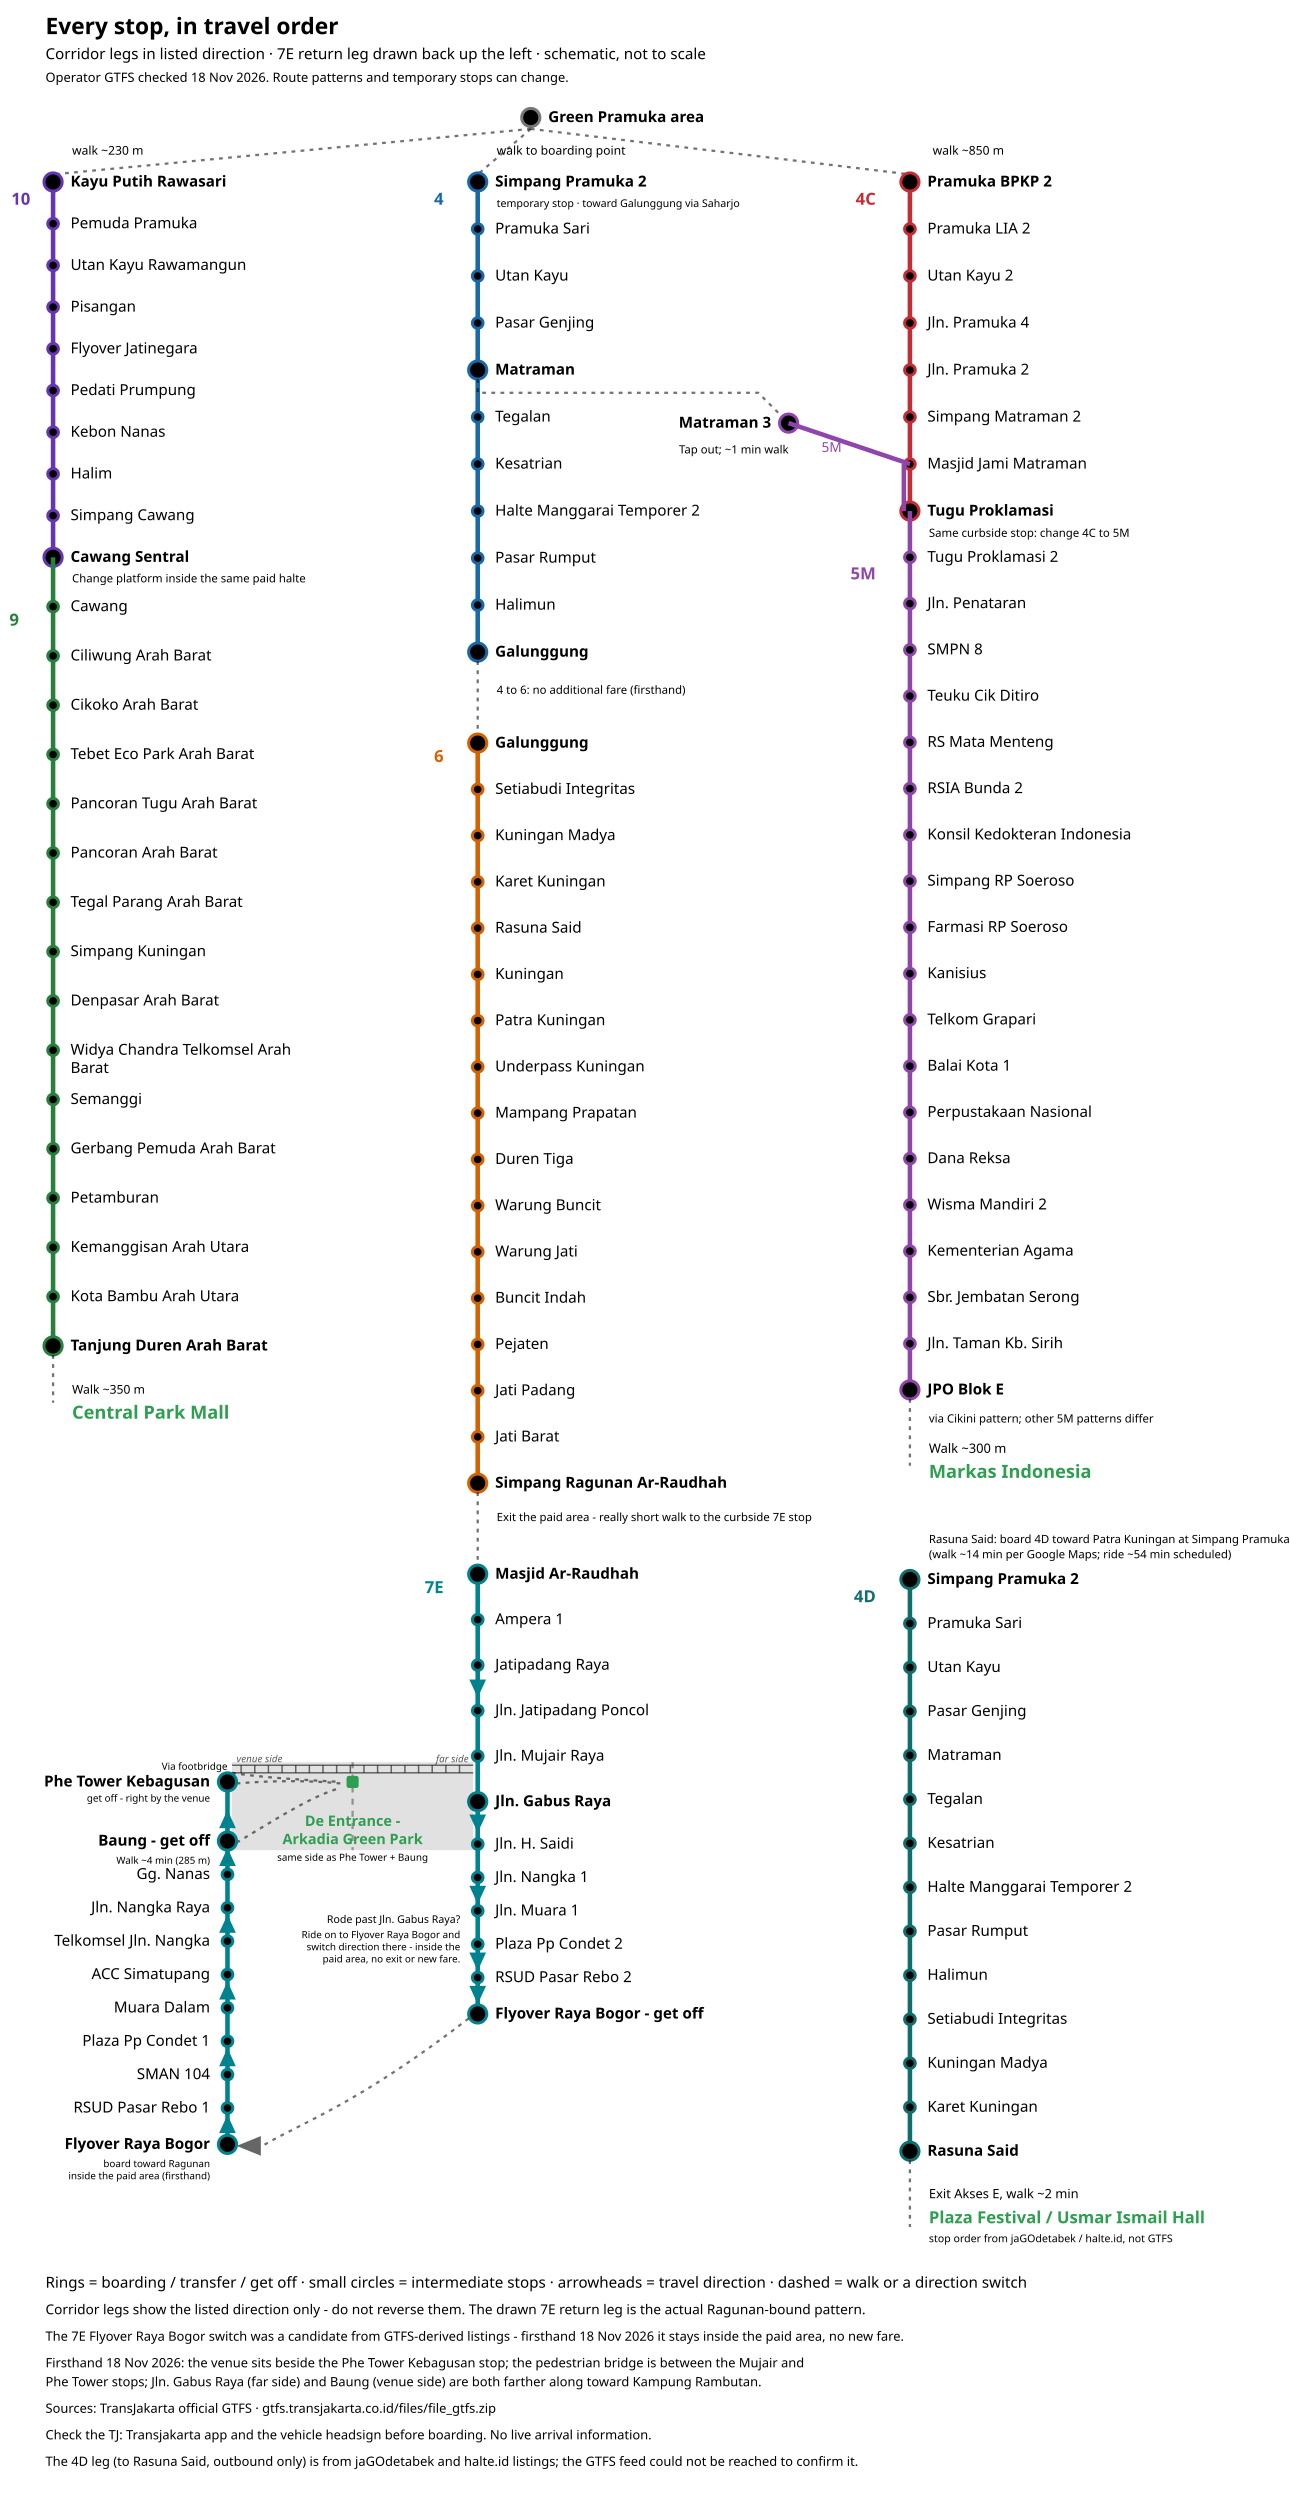
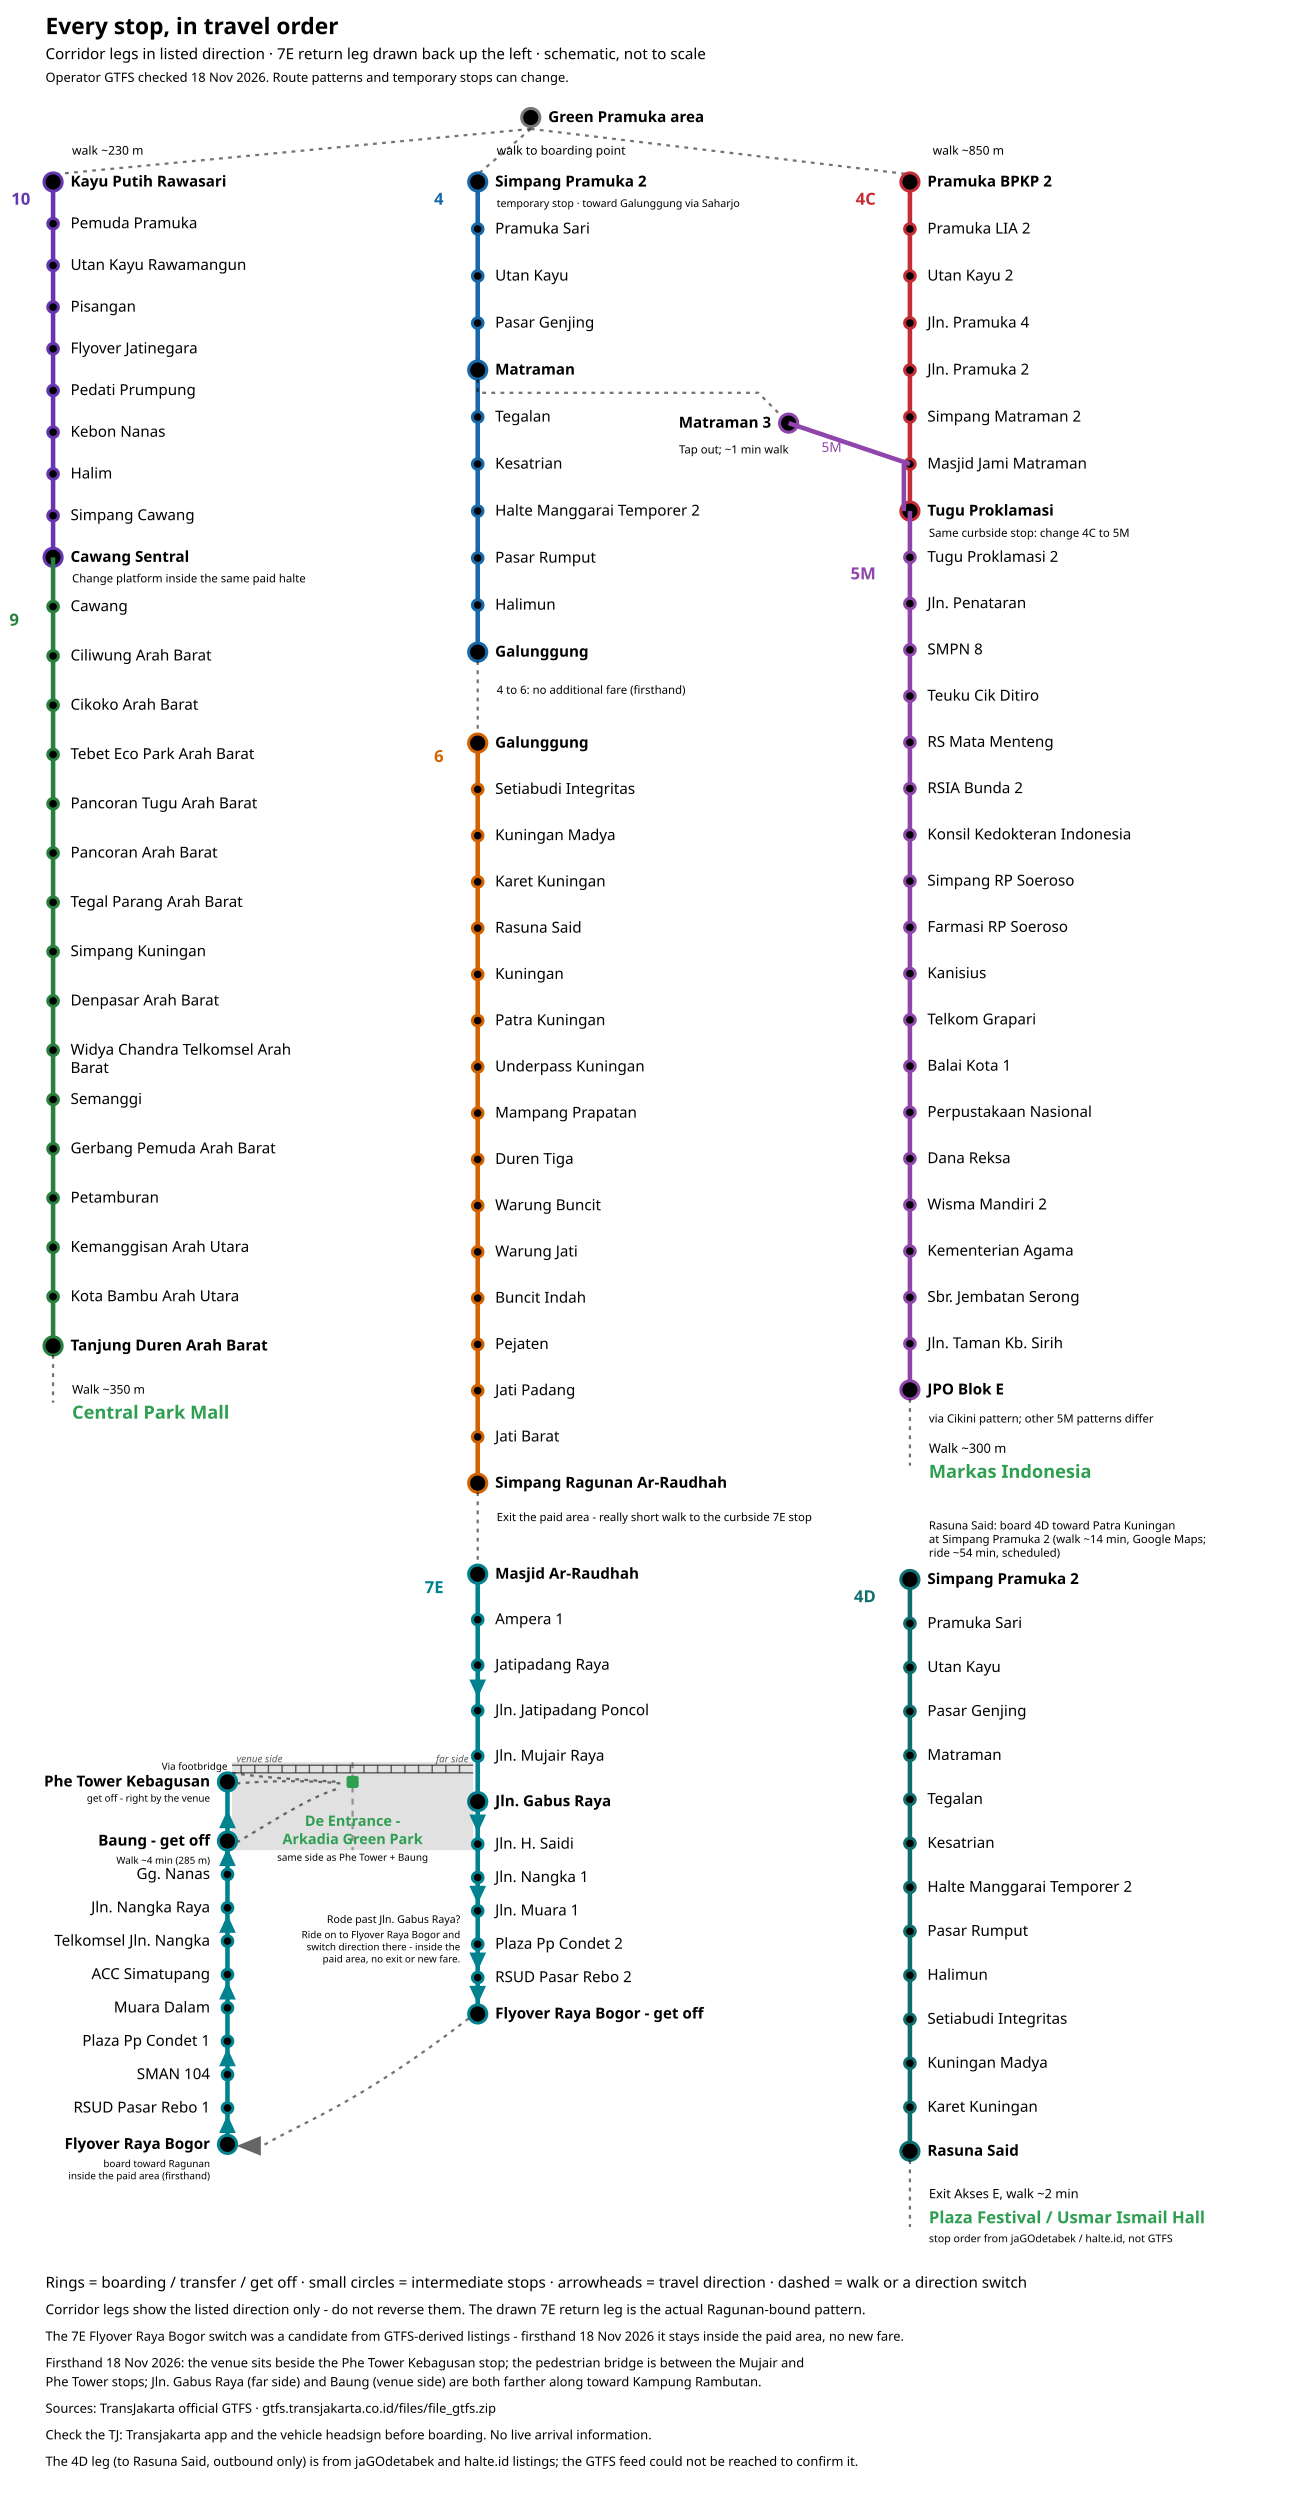
<svg xmlns="http://www.w3.org/2000/svg" viewBox="0 0 1700 3297" role="img" aria-labelledby="all-stops-title all-stops-desc" font-family="system-ui, sans-serif">
  <text x="60" y="45" font-size="30" fill="currentColor" text-anchor="start" font-weight="600">Every stop, in travel order</text>
  <text x="60" y="78" font-size="20" fill="currentColor" text-anchor="start" font-weight="normal">Corridor legs in listed direction · 7E return leg drawn back up the left · schematic, not to scale</text>
  <text x="60" y="108" font-size="17" fill="currentColor" text-anchor="start" font-weight="normal">Operator GTFS checked 18 Nov 2026. Route patterns and temporary stops can change.</text>
  <circle cx="700" cy="155" r="12" fill="Canvas" stroke="#777" stroke-width="4" />
  <text x="723" y="161" font-size="20" fill="currentColor" text-anchor="start" font-weight="600">Green Pramuka area</text>
  <path d="M 700 170 L 70 230" fill="none" stroke="currentColor" opacity=".55" stroke-width="3" stroke-dasharray="5 7" />
  <path d="M 700 170 L 630 230" fill="none" stroke="currentColor" opacity=".55" stroke-width="3" stroke-dasharray="5 7" />
  <path d="M 700 170 L 1200 230" fill="none" stroke="currentColor" opacity=".55" stroke-width="3" stroke-dasharray="5 7" />
  <text x="95" y="204" font-size="16" fill="currentColor" text-anchor="start" font-weight="normal">walk ~230 m</text>
  <text x="655" y="204" font-size="16" fill="currentColor" text-anchor="start" font-weight="normal">walk to boarding point</text>
  <text x="1230" y="204" font-size="16" fill="currentColor" text-anchor="start" font-weight="normal">walk ~850 m</text>
  <text x="40" y="270" font-size="22" fill="#6536b0" text-anchor="end" font-weight="600">10</text>
  <path d="M 70 240 L 70 735" fill="none" stroke="#6536b0" stroke-width="6" />
  <circle cx="70" cy="240" r="12" fill="Canvas" stroke="#6536b0" stroke-width="4" />
  <text x="93" y="246" font-size="20" fill="currentColor" text-anchor="start" font-weight="600">Kayu Putih Rawasari</text>
  <circle cx="70" cy="295" r="7" fill="Canvas" stroke="#6536b0" stroke-width="4" />
  <text x="93" y="301" font-size="20" fill="currentColor" text-anchor="start" font-weight="normal">Pemuda Pramuka</text>
  <circle cx="70" cy="350" r="7" fill="Canvas" stroke="#6536b0" stroke-width="4" />
  <text x="93" y="356" font-size="20" fill="currentColor" text-anchor="start" font-weight="normal">Utan Kayu Rawamangun</text>
  <circle cx="70" cy="405" r="7" fill="Canvas" stroke="#6536b0" stroke-width="4" />
  <text x="93" y="411" font-size="20" fill="currentColor" text-anchor="start" font-weight="normal">Pisangan</text>
  <circle cx="70" cy="460" r="7" fill="Canvas" stroke="#6536b0" stroke-width="4" />
  <text x="93" y="466" font-size="20" fill="currentColor" text-anchor="start" font-weight="normal">Flyover Jatinegara</text>
  <circle cx="70" cy="515" r="7" fill="Canvas" stroke="#6536b0" stroke-width="4" />
  <text x="93" y="521" font-size="20" fill="currentColor" text-anchor="start" font-weight="normal">Pedati Prumpung</text>
  <circle cx="70" cy="570" r="7" fill="Canvas" stroke="#6536b0" stroke-width="4" />
  <text x="93" y="576" font-size="20" fill="currentColor" text-anchor="start" font-weight="normal">Kebon Nanas</text>
  <circle cx="70" cy="625" r="7" fill="Canvas" stroke="#6536b0" stroke-width="4" />
  <text x="93" y="631" font-size="20" fill="currentColor" text-anchor="start" font-weight="normal">Halim</text>
  <circle cx="70" cy="680" r="7" fill="Canvas" stroke="#6536b0" stroke-width="4" />
  <text x="93" y="686" font-size="20" fill="currentColor" text-anchor="start" font-weight="normal">Simpang Cawang</text>
  <circle cx="70" cy="735" r="12" fill="Canvas" stroke="#6536b0" stroke-width="4" />
  <text x="93" y="741" font-size="20" fill="currentColor" text-anchor="start" font-weight="600">Cawang Sentral</text>
  <text x="95" y="768" font-size="15" fill="currentColor" text-anchor="start" font-weight="normal">Change platform inside the same paid halte</text>
  <text x="25" y="825" font-size="22" fill="#27803c" text-anchor="end" font-weight="600">9</text>
  <path d="M 70 735 L 70 1775" fill="none" stroke="#27803c" stroke-width="6" />
  <circle cx="70" cy="800" r="7" fill="Canvas" stroke="#27803c" stroke-width="4" />
  <text x="93" y="806" font-size="20" fill="currentColor" text-anchor="start" font-weight="normal">Cawang</text>
  <circle cx="70" cy="865" r="7" fill="Canvas" stroke="#27803c" stroke-width="4" />
  <text x="93" y="871" font-size="20" fill="currentColor" text-anchor="start" font-weight="normal">Ciliwung Arah Barat</text>
  <circle cx="70" cy="930" r="7" fill="Canvas" stroke="#27803c" stroke-width="4" />
  <text x="93" y="936" font-size="20" fill="currentColor" text-anchor="start" font-weight="normal">Cikoko Arah Barat</text>
  <circle cx="70" cy="995" r="7" fill="Canvas" stroke="#27803c" stroke-width="4" />
  <text x="93" y="1001" font-size="20" fill="currentColor" text-anchor="start" font-weight="normal">Tebet Eco Park Arah Barat</text>
  <circle cx="70" cy="1060" r="7" fill="Canvas" stroke="#27803c" stroke-width="4" />
  <text x="93" y="1066" font-size="20" fill="currentColor" text-anchor="start" font-weight="normal">Pancoran Tugu Arah Barat</text>
  <circle cx="70" cy="1125" r="7" fill="Canvas" stroke="#27803c" stroke-width="4" />
  <text x="93" y="1131" font-size="20" fill="currentColor" text-anchor="start" font-weight="normal">Pancoran Arah Barat</text>
  <circle cx="70" cy="1190" r="7" fill="Canvas" stroke="#27803c" stroke-width="4" />
  <text x="93" y="1196" font-size="20" fill="currentColor" text-anchor="start" font-weight="normal">Tegal Parang Arah Barat</text>
  <circle cx="70" cy="1255" r="7" fill="Canvas" stroke="#27803c" stroke-width="4" />
  <text x="93" y="1261" font-size="20" fill="currentColor" text-anchor="start" font-weight="normal">Simpang Kuningan</text>
  <circle cx="70" cy="1320" r="7" fill="Canvas" stroke="#27803c" stroke-width="4" />
  <text x="93" y="1326" font-size="20" fill="currentColor" text-anchor="start" font-weight="normal">Denpasar Arah Barat</text>
  <circle cx="70" cy="1385" r="7" fill="Canvas" stroke="#27803c" stroke-width="4" />
  <text x="93" y="1391" font-size="20" fill="currentColor" text-anchor="start" font-weight="normal">Widya Chandra Telkomsel Arah</text>
  <text x="93" y="1415" font-size="20" fill="currentColor" text-anchor="start" font-weight="normal">Barat</text>
  <circle cx="70" cy="1450" r="7" fill="Canvas" stroke="#27803c" stroke-width="4" />
  <text x="93" y="1456" font-size="20" fill="currentColor" text-anchor="start" font-weight="normal">Semanggi</text>
  <circle cx="70" cy="1515" r="7" fill="Canvas" stroke="#27803c" stroke-width="4" />
  <text x="93" y="1521" font-size="20" fill="currentColor" text-anchor="start" font-weight="normal">Gerbang Pemuda Arah Barat</text>
  <circle cx="70" cy="1580" r="7" fill="Canvas" stroke="#27803c" stroke-width="4" />
  <text x="93" y="1586" font-size="20" fill="currentColor" text-anchor="start" font-weight="normal">Petamburan</text>
  <circle cx="70" cy="1645" r="7" fill="Canvas" stroke="#27803c" stroke-width="4" />
  <text x="93" y="1651" font-size="20" fill="currentColor" text-anchor="start" font-weight="normal">Kemanggisan Arah Utara</text>
  <circle cx="70" cy="1710" r="7" fill="Canvas" stroke="#27803c" stroke-width="4" />
  <text x="93" y="1716" font-size="20" fill="currentColor" text-anchor="start" font-weight="normal">Kota Bambu Arah Utara</text>
  <circle cx="70" cy="1775" r="12" fill="Canvas" stroke="#27803c" stroke-width="4" />
  <text x="93" y="1781" font-size="20" fill="currentColor" text-anchor="start" font-weight="600">Tanjung Duren Arah Barat</text>
  <path d="M 70 1787 L 70 1850" fill="none" stroke="currentColor" opacity=".55" stroke-width="3" stroke-dasharray="5 7" />
  <text x="95" y="1838" font-size="16" fill="currentColor" text-anchor="start" font-weight="normal">Walk ~350 m</text>
  <text x="95" y="1871" font-size="24" fill="#2e9e50" text-anchor="start" font-weight="600">Central Park Mall</text>
  <text x="585" y="270" font-size="22" fill="#1769aa" text-anchor="end" font-weight="600">4</text>
  <path d="M 630 240 L 630 860" fill="none" stroke="#1769aa" stroke-width="6" />
  <circle cx="630" cy="240" r="12" fill="Canvas" stroke="#1769aa" stroke-width="4" />
  <text x="653" y="246" font-size="20" fill="currentColor" text-anchor="start" font-weight="600">Simpang Pramuka 2</text>
  <circle cx="630" cy="302" r="7" fill="Canvas" stroke="#1769aa" stroke-width="4" />
  <text x="653" y="308" font-size="20" fill="currentColor" text-anchor="start" font-weight="normal">Pramuka Sari</text>
  <circle cx="630" cy="364" r="7" fill="Canvas" stroke="#1769aa" stroke-width="4" />
  <text x="653" y="370" font-size="20" fill="currentColor" text-anchor="start" font-weight="normal">Utan Kayu</text>
  <circle cx="630" cy="426" r="7" fill="Canvas" stroke="#1769aa" stroke-width="4" />
  <text x="653" y="432" font-size="20" fill="currentColor" text-anchor="start" font-weight="normal">Pasar Genjing</text>
  <circle cx="630" cy="488" r="12" fill="Canvas" stroke="#1769aa" stroke-width="4" />
  <text x="653" y="494" font-size="20" fill="currentColor" text-anchor="start" font-weight="600">Matraman</text>
  <circle cx="630" cy="550" r="7" fill="Canvas" stroke="#1769aa" stroke-width="4" />
  <text x="653" y="556" font-size="20" fill="currentColor" text-anchor="start" font-weight="normal">Tegalan</text>
  <circle cx="630" cy="612" r="7" fill="Canvas" stroke="#1769aa" stroke-width="4" />
  <text x="653" y="618" font-size="20" fill="currentColor" text-anchor="start" font-weight="normal">Kesatrian</text>
  <circle cx="630" cy="674" r="7" fill="Canvas" stroke="#1769aa" stroke-width="4" />
  <text x="653" y="680" font-size="20" fill="currentColor" text-anchor="start" font-weight="normal">Halte Manggarai Temporer 2</text>
  <circle cx="630" cy="736" r="7" fill="Canvas" stroke="#1769aa" stroke-width="4" />
  <text x="653" y="742" font-size="20" fill="currentColor" text-anchor="start" font-weight="normal">Pasar Rumput</text>
  <circle cx="630" cy="798" r="7" fill="Canvas" stroke="#1769aa" stroke-width="4" />
  <text x="653" y="804" font-size="20" fill="currentColor" text-anchor="start" font-weight="normal">Halimun</text>
  <circle cx="630" cy="860" r="12" fill="Canvas" stroke="#1769aa" stroke-width="4" />
  <text x="653" y="866" font-size="20" fill="currentColor" text-anchor="start" font-weight="600">Galunggung</text>
  <text x="655" y="273" font-size="14" fill="currentColor" text-anchor="start" font-weight="normal">temporary stop · toward Galunggung via Saharjo</text>
  <path d="M 630 500 L 630 518 L 1000 518 L 1040 558" fill="none" stroke="currentColor" opacity=".55" stroke-width="3" stroke-dasharray="5 7" />
  <circle cx="1040" cy="558" r="12" fill="Canvas" stroke="#9045ac" stroke-width="4" />
  <text x="1017" y="564" font-size="20" fill="currentColor" text-anchor="end" font-weight="600">Matraman 3</text>
  <text x="1040" y="598" font-size="15" fill="currentColor" text-anchor="end" font-weight="normal">Tap out; ~1 min walk</text>
  <path d="M 630 872 L 630 970" fill="none" stroke="currentColor" opacity=".55" stroke-width="3" stroke-dasharray="5 7" />
  <text x="655" y="915" font-size="15" fill="currentColor" text-anchor="start" font-weight="normal">4 to 6: no additional fare (firsthand)</text>
  <text x="585" y="1005" font-size="22" fill="#d36300" text-anchor="end" font-weight="600">6</text>
  <path d="M 630 980 L 630 1956" fill="none" stroke="#d36300" stroke-width="6" />
  <circle cx="630" cy="980" r="12" fill="Canvas" stroke="#d36300" stroke-width="4" />
  <text x="653" y="986" font-size="20" fill="currentColor" text-anchor="start" font-weight="600">Galunggung</text>
  <circle cx="630" cy="1041" r="7" fill="Canvas" stroke="#d36300" stroke-width="4" />
  <text x="653" y="1047" font-size="20" fill="currentColor" text-anchor="start" font-weight="normal">Setiabudi Integritas</text>
  <circle cx="630" cy="1102" r="7" fill="Canvas" stroke="#d36300" stroke-width="4" />
  <text x="653" y="1108" font-size="20" fill="currentColor" text-anchor="start" font-weight="normal">Kuningan Madya</text>
  <circle cx="630" cy="1163" r="7" fill="Canvas" stroke="#d36300" stroke-width="4" />
  <text x="653" y="1169" font-size="20" fill="currentColor" text-anchor="start" font-weight="normal">Karet Kuningan</text>
  <circle cx="630" cy="1224" r="7" fill="Canvas" stroke="#d36300" stroke-width="4" />
  <text x="653" y="1230" font-size="20" fill="currentColor" text-anchor="start" font-weight="normal">Rasuna Said</text>
  <circle cx="630" cy="1285" r="7" fill="Canvas" stroke="#d36300" stroke-width="4" />
  <text x="653" y="1291" font-size="20" fill="currentColor" text-anchor="start" font-weight="normal">Kuningan</text>
  <circle cx="630" cy="1346" r="7" fill="Canvas" stroke="#d36300" stroke-width="4" />
  <text x="653" y="1352" font-size="20" fill="currentColor" text-anchor="start" font-weight="normal">Patra Kuningan</text>
  <circle cx="630" cy="1407" r="7" fill="Canvas" stroke="#d36300" stroke-width="4" />
  <text x="653" y="1413" font-size="20" fill="currentColor" text-anchor="start" font-weight="normal">Underpass Kuningan</text>
  <circle cx="630" cy="1468" r="7" fill="Canvas" stroke="#d36300" stroke-width="4" />
  <text x="653" y="1474" font-size="20" fill="currentColor" text-anchor="start" font-weight="normal">Mampang Prapatan</text>
  <circle cx="630" cy="1529" r="7" fill="Canvas" stroke="#d36300" stroke-width="4" />
  <text x="653" y="1535" font-size="20" fill="currentColor" text-anchor="start" font-weight="normal">Duren Tiga</text>
  <circle cx="630" cy="1590" r="7" fill="Canvas" stroke="#d36300" stroke-width="4" />
  <text x="653" y="1596" font-size="20" fill="currentColor" text-anchor="start" font-weight="normal">Warung Buncit</text>
  <circle cx="630" cy="1651" r="7" fill="Canvas" stroke="#d36300" stroke-width="4" />
  <text x="653" y="1657" font-size="20" fill="currentColor" text-anchor="start" font-weight="normal">Warung Jati</text>
  <circle cx="630" cy="1712" r="7" fill="Canvas" stroke="#d36300" stroke-width="4" />
  <text x="653" y="1718" font-size="20" fill="currentColor" text-anchor="start" font-weight="normal">Buncit Indah</text>
  <circle cx="630" cy="1773" r="7" fill="Canvas" stroke="#d36300" stroke-width="4" />
  <text x="653" y="1779" font-size="20" fill="currentColor" text-anchor="start" font-weight="normal">Pejaten</text>
  <circle cx="630" cy="1834" r="7" fill="Canvas" stroke="#d36300" stroke-width="4" />
  <text x="653" y="1840" font-size="20" fill="currentColor" text-anchor="start" font-weight="normal">Jati Padang</text>
  <circle cx="630" cy="1895" r="7" fill="Canvas" stroke="#d36300" stroke-width="4" />
  <text x="653" y="1901" font-size="20" fill="currentColor" text-anchor="start" font-weight="normal">Jati Barat</text>
  <circle cx="630" cy="1956" r="12" fill="Canvas" stroke="#d36300" stroke-width="4" />
  <text x="653" y="1962" font-size="20" fill="currentColor" text-anchor="start" font-weight="600">Simpang Ragunan Ar-Raudhah</text>
  <path d="M 630 1968 L 630 2066" fill="none" stroke="currentColor" opacity=".55" stroke-width="3" stroke-dasharray="5 7" />
  <text x="655" y="2006" font-size="15" fill="currentColor" text-anchor="start" font-weight="normal">Exit the paid area - really short walk to the curbside 7E stop</text>
  <text x="585" y="2101" font-size="22" fill="#00838f" text-anchor="end" font-weight="600">7E</text>
  <path d="M 630 2076 L 630 2376" fill="none" stroke="#00838f" stroke-width="6" />
  <circle cx="630" cy="2076" r="12" fill="Canvas" stroke="#00838f" stroke-width="4" />
  <text x="653" y="2082" font-size="20" fill="currentColor" text-anchor="start" font-weight="600">Masjid Ar-Raudhah</text>
  <circle cx="630" cy="2136" r="7" fill="Canvas" stroke="#00838f" stroke-width="4" />
  <text x="653" y="2142" font-size="20" fill="currentColor" text-anchor="start" font-weight="normal">Ampera 1</text>
  <circle cx="630" cy="2196" r="7" fill="Canvas" stroke="#00838f" stroke-width="4" />
  <text x="653" y="2202" font-size="20" fill="currentColor" text-anchor="start" font-weight="normal">Jatipadang Raya</text>
  <circle cx="630" cy="2256" r="7" fill="Canvas" stroke="#00838f" stroke-width="4" />
  <text x="653" y="2262" font-size="20" fill="currentColor" text-anchor="start" font-weight="normal">Jln. Jatipadang Poncol</text>
  <circle cx="630" cy="2316" r="7" fill="Canvas" stroke="#00838f" stroke-width="4" />
  <text x="653" y="2322" font-size="20" fill="currentColor" text-anchor="start" font-weight="normal">Jln. Mujair Raya</text>
  <circle cx="630" cy="2376" r="12" fill="Canvas" stroke="#00838f" stroke-width="4" />
  <text x="653" y="2382" font-size="20" fill="currentColor" text-anchor="start" font-weight="600">Jln. Gabus Raya</text>
  <path d="M 630 2388 L 630 2644" fill="none" stroke="#00838f" stroke-width="6" />
  <rect x="306" y="2324" width="318" height="116" fill="currentColor" opacity="0.12" />
  <line x1="465" y1="2324" x2="465" y2="2440" stroke="currentColor" opacity="0.35" stroke-width="3" stroke-dasharray="8 8" />
  <text x="300" y="2334" font-size="13" fill="currentColor" text-anchor="end">Via footbridge</text>
  <text x="618" y="2324" font-size="13" font-style="italic" opacity=".65" fill="currentColor" text-anchor="end">far side</text>
  <text x="312" y="2324" font-size="13" font-style="italic" opacity=".65" fill="currentColor" text-anchor="start">venue side</text>
  <line x1="306" y1="2328" x2="624" y2="2328" stroke="currentColor" opacity=".55" stroke-width="2" />
  <line x1="306" y1="2338" x2="624" y2="2338" stroke="currentColor" opacity=".55" stroke-width="2" />
  <line x1="318" y1="2328" x2="318" y2="2338" stroke="currentColor" opacity=".55" stroke-width="2" />
  <line x1="336" y1="2328" x2="336" y2="2338" stroke="currentColor" opacity=".55" stroke-width="2" />
  <line x1="354" y1="2328" x2="354" y2="2338" stroke="currentColor" opacity=".55" stroke-width="2" />
  <line x1="372" y1="2328" x2="372" y2="2338" stroke="currentColor" opacity=".55" stroke-width="2" />
  <line x1="390" y1="2328" x2="390" y2="2338" stroke="currentColor" opacity=".55" stroke-width="2" />
  <line x1="408" y1="2328" x2="408" y2="2338" stroke="currentColor" opacity=".55" stroke-width="2" />
  <line x1="426" y1="2328" x2="426" y2="2338" stroke="currentColor" opacity=".55" stroke-width="2" />
  <line x1="444" y1="2328" x2="444" y2="2338" stroke="currentColor" opacity=".55" stroke-width="2" />
  <line x1="462" y1="2328" x2="462" y2="2338" stroke="currentColor" opacity=".55" stroke-width="2" />
  <line x1="480" y1="2328" x2="480" y2="2338" stroke="currentColor" opacity=".55" stroke-width="2" />
  <line x1="498" y1="2328" x2="498" y2="2338" stroke="currentColor" opacity=".55" stroke-width="2" />
  <line x1="516" y1="2328" x2="516" y2="2338" stroke="currentColor" opacity=".55" stroke-width="2" />
  <line x1="534" y1="2328" x2="534" y2="2338" stroke="currentColor" opacity=".55" stroke-width="2" />
  <line x1="552" y1="2328" x2="552" y2="2338" stroke="currentColor" opacity=".55" stroke-width="2" />
  <line x1="570" y1="2328" x2="570" y2="2338" stroke="currentColor" opacity=".55" stroke-width="2" />
  <line x1="588" y1="2328" x2="588" y2="2338" stroke="currentColor" opacity=".55" stroke-width="2" />
  <line x1="606" y1="2328" x2="606" y2="2338" stroke="currentColor" opacity=".55" stroke-width="2" />
  <rect x="457" y="2342" width="16" height="16" rx="3" fill="#2e9e50" />
  <text x="465" y="2408" font-size="19" fill="#2e9e50" text-anchor="middle" font-weight="600">De Entrance -</text>
  <text x="465" y="2432" font-size="19" fill="#2e9e50" text-anchor="middle" font-weight="600">Arkadia Green Park</text>
  <text x="465" y="2454" font-size="13" fill="currentColor" text-anchor="middle" font-weight="normal">same side as Phe Tower + Baung</text>
  <path d="M 306 2338 C 340 2344, 410 2348, 449 2350" fill="none" stroke="currentColor" opacity=".55" stroke-width="3" stroke-dasharray="5 7" />
  <path d="M 312 2352 C 360 2348, 410 2348, 449 2352" fill="none" stroke="currentColor" opacity=".55" stroke-width="3" stroke-dasharray="5 7" />
  <path d="M 312 2430 C 350 2408, 410 2368, 449 2358" fill="none" stroke="currentColor" opacity=".55" stroke-width="3" stroke-dasharray="5 7" />
  <circle cx="630" cy="2432" r="7" fill="Canvas" stroke="#00838f" stroke-width="4" />
  <text x="653" y="2438" font-size="20" fill="currentColor" text-anchor="start" font-weight="normal">Jln. H. Saidi</text>
  <circle cx="630" cy="2476" r="7" fill="Canvas" stroke="#00838f" stroke-width="4" />
  <text x="653" y="2482" font-size="20" fill="currentColor" text-anchor="start" font-weight="normal">Jln. Nangka 1</text>
  <circle cx="630" cy="2520" r="7" fill="Canvas" stroke="#00838f" stroke-width="4" />
  <text x="653" y="2526" font-size="20" fill="currentColor" text-anchor="start" font-weight="normal">Jln. Muara 1</text>
  <circle cx="630" cy="2564" r="7" fill="Canvas" stroke="#00838f" stroke-width="4" />
  <text x="653" y="2570" font-size="20" fill="currentColor" text-anchor="start" font-weight="normal">Plaza Pp Condet 2</text>
  <circle cx="630" cy="2608" r="7" fill="Canvas" stroke="#00838f" stroke-width="4" />
  <text x="653" y="2614" font-size="20" fill="currentColor" text-anchor="start" font-weight="normal">RSUD Pasar Rebo 2</text>
  <circle cx="630" cy="2656" r="12" fill="Canvas" stroke="#00838f" stroke-width="4" />
  <text x="653" y="2662" font-size="20" fill="currentColor" text-anchor="start" font-weight="600">Flyover Raya Bogor - get off</text>
  <text x="607" y="2536" font-size="14" fill="currentColor" text-anchor="end" font-weight="normal">Rode past Jln. Gabus Raya?</text>
  <text x="607" y="2556" font-size="13" fill="currentColor" text-anchor="end" font-weight="normal">Ride on to Flyover Raya Bogor and</text>
  <text x="607" y="2572" font-size="13" fill="currentColor" text-anchor="end" font-weight="normal">switch direction there - inside the</text>
  <text x="607" y="2588" font-size="13" fill="currentColor" text-anchor="end" font-weight="normal">paid area, no exit or new fare.</text>
  <path d="M 630 2239 L 619 2215 L 641 2215 Z" fill="#00838f" stroke="Canvas" stroke-width="3" stroke-linejoin="round" />
  <path d="M 630 2417 L 619 2393 L 641 2393 Z" fill="#00838f" stroke="Canvas" stroke-width="3" stroke-linejoin="round" />
  <path d="M 630 2511 L 619 2487 L 641 2487 Z" fill="#00838f" stroke="Canvas" stroke-width="3" stroke-linejoin="round" />
  <path d="M 630 2599 L 619 2575 L 641 2575 Z" fill="#00838f" stroke="Canvas" stroke-width="3" stroke-linejoin="round" />
  <path d="M 630 2643 L 619 2619 L 641 2619 Z" fill="#00838f" stroke="Canvas" stroke-width="3" stroke-linejoin="round" />
  <path d="M 618 2662 C 470 2776, 400 2798, 346 2830" fill="none" stroke="currentColor" opacity=".55" stroke-width="3" stroke-dasharray="5 7" />
  <path d="M 312 2830 L 344 2817 L 344 2843 Z" fill="currentColor" opacity=".6" stroke="Canvas" stroke-width="3" stroke-linejoin="round" />
  <circle cx="300" cy="2828" r="12" fill="Canvas" stroke="#00838f" stroke-width="4" />
  <text x="277" y="2834" font-size="20" fill="currentColor" text-anchor="end" font-weight="600">Flyover Raya Bogor</text>
  <text x="277" y="2858" font-size="13" fill="currentColor" text-anchor="end" font-weight="normal">board toward Ragunan</text>
  <text x="277" y="2874" font-size="13" fill="currentColor" text-anchor="end" font-weight="normal">inside the paid area (firsthand)</text>
  <path d="M 300 2362 L 300 2816" fill="none" stroke="#00838f" stroke-width="6" />
  <circle cx="300" cy="2472" r="7" fill="Canvas" stroke="#00838f" stroke-width="4" />
  <text x="277" y="2478" font-size="20" fill="currentColor" text-anchor="end" font-weight="normal">Gg. Nanas</text>
  <circle cx="300" cy="2516" r="7" fill="Canvas" stroke="#00838f" stroke-width="4" />
  <text x="277" y="2522" font-size="20" fill="currentColor" text-anchor="end" font-weight="normal">Jln. Nangka Raya</text>
  <circle cx="300" cy="2560" r="7" fill="Canvas" stroke="#00838f" stroke-width="4" />
  <text x="277" y="2566" font-size="20" fill="currentColor" text-anchor="end" font-weight="normal">Telkomsel Jln. Nangka</text>
  <circle cx="300" cy="2604" r="7" fill="Canvas" stroke="#00838f" stroke-width="4" />
  <text x="277" y="2610" font-size="20" fill="currentColor" text-anchor="end" font-weight="normal">ACC Simatupang</text>
  <circle cx="300" cy="2648" r="7" fill="Canvas" stroke="#00838f" stroke-width="4" />
  <text x="277" y="2654" font-size="20" fill="currentColor" text-anchor="end" font-weight="normal">Muara Dalam</text>
  <circle cx="300" cy="2692" r="7" fill="Canvas" stroke="#00838f" stroke-width="4" />
  <text x="277" y="2698" font-size="20" fill="currentColor" text-anchor="end" font-weight="normal">Plaza Pp Condet 1</text>
  <circle cx="300" cy="2736" r="7" fill="Canvas" stroke="#00838f" stroke-width="4" />
  <text x="277" y="2742" font-size="20" fill="currentColor" text-anchor="end" font-weight="normal">SMAN 104</text>
  <circle cx="300" cy="2780" r="7" fill="Canvas" stroke="#00838f" stroke-width="4" />
  <text x="277" y="2786" font-size="20" fill="currentColor" text-anchor="end" font-weight="normal">RSUD Pasar Rebo 1</text>
  <path d="M 300 2387 L 289 2411 L 311 2411 Z" fill="#00838f" stroke="Canvas" stroke-width="3" stroke-linejoin="round" />
  <path d="M 300 2437 L 289 2461 L 311 2461 Z" fill="#00838f" stroke="Canvas" stroke-width="3" stroke-linejoin="round" />
  <path d="M 300 2525 L 289 2549 L 311 2549 Z" fill="#00838f" stroke="Canvas" stroke-width="3" stroke-linejoin="round" />
  <path d="M 300 2613 L 289 2637 L 311 2637 Z" fill="#00838f" stroke="Canvas" stroke-width="3" stroke-linejoin="round" />
  <path d="M 300 2701 L 289 2725 L 311 2725 Z" fill="#00838f" stroke="Canvas" stroke-width="3" stroke-linejoin="round" />
  <path d="M 300 2789 L 289 2813 L 311 2813 Z" fill="#00838f" stroke="Canvas" stroke-width="3" stroke-linejoin="round" />
  <circle cx="300" cy="2350" r="12" fill="Canvas" stroke="#00838f" stroke-width="4" />
  <text x="277" y="2356" font-size="20" fill="currentColor" text-anchor="end" font-weight="600">Phe Tower Kebagusan</text>
  <text x="277" y="2376" font-size="13" fill="currentColor" text-anchor="end" font-weight="normal">get off - right by the venue</text>
  <circle cx="300" cy="2428" r="12" fill="Canvas" stroke="#00838f" stroke-width="4" />
  <text x="277" y="2434" font-size="20" fill="currentColor" text-anchor="end" font-weight="600">Baung - get off</text>
  <text x="277" y="2458" font-size="13" fill="currentColor" text-anchor="end" font-weight="normal">Walk ~4 min (285 m)</text>
  <text x="1155" y="270" font-size="22" fill="#c52d36" text-anchor="end" font-weight="600">4C</text>
  <path d="M 1200 240 L 1200 674" fill="none" stroke="#c52d36" stroke-width="6" />
  <circle cx="1200" cy="240" r="12" fill="Canvas" stroke="#c52d36" stroke-width="4" />
  <text x="1223" y="246" font-size="20" fill="currentColor" text-anchor="start" font-weight="600">Pramuka BPKP 2</text>
  <circle cx="1200" cy="302" r="7" fill="Canvas" stroke="#c52d36" stroke-width="4" />
  <text x="1223" y="308" font-size="20" fill="currentColor" text-anchor="start" font-weight="normal">Pramuka LIA 2</text>
  <circle cx="1200" cy="364" r="7" fill="Canvas" stroke="#c52d36" stroke-width="4" />
  <text x="1223" y="370" font-size="20" fill="currentColor" text-anchor="start" font-weight="normal">Utan Kayu 2</text>
  <circle cx="1200" cy="426" r="7" fill="Canvas" stroke="#c52d36" stroke-width="4" />
  <text x="1223" y="432" font-size="20" fill="currentColor" text-anchor="start" font-weight="normal">Jln. Pramuka 4</text>
  <circle cx="1200" cy="488" r="7" fill="Canvas" stroke="#c52d36" stroke-width="4" />
  <text x="1223" y="494" font-size="20" fill="currentColor" text-anchor="start" font-weight="normal">Jln. Pramuka 2</text>
  <circle cx="1200" cy="550" r="7" fill="Canvas" stroke="#c52d36" stroke-width="4" />
  <text x="1223" y="556" font-size="20" fill="currentColor" text-anchor="start" font-weight="normal">Simpang Matraman 2</text>
  <circle cx="1200" cy="612" r="7" fill="Canvas" stroke="#c52d36" stroke-width="4" />
  <text x="1223" y="618" font-size="20" fill="currentColor" text-anchor="start" font-weight="normal">Masjid Jami Matraman</text>
  <circle cx="1200" cy="674" r="12" fill="Canvas" stroke="#c52d36" stroke-width="4" />
  <text x="1223" y="680" font-size="20" fill="currentColor" text-anchor="start" font-weight="600">Tugu Proklamasi</text>
  <path d="M 1040 558 L 1200 612" fill="none" stroke="#9045ac" stroke-width="6" />
  <text x="1110" y="596" font-size="18" fill="#9045ac" text-anchor="end" font-weight="normal">5M</text>
  <path d="M 1192 612 L 1192 674" fill="none" stroke="#9045ac" stroke-width="6" />
  <text x="1225" y="708" font-size="15" fill="currentColor" text-anchor="start" font-weight="normal">Same curbside stop: change 4C to 5M</text>
  <path d="M 1200 674 L 1200 1833" fill="none" stroke="#9045ac" stroke-width="6" />
  <circle cx="1200" cy="735" r="7" fill="Canvas" stroke="#9045ac" stroke-width="4" />
  <text x="1223" y="741" font-size="20" fill="currentColor" text-anchor="start" font-weight="normal">Tugu Proklamasi 2</text>
  <circle cx="1200" cy="796" r="7" fill="Canvas" stroke="#9045ac" stroke-width="4" />
  <text x="1223" y="802" font-size="20" fill="currentColor" text-anchor="start" font-weight="normal">Jln. Penataran</text>
  <circle cx="1200" cy="857" r="7" fill="Canvas" stroke="#9045ac" stroke-width="4" />
  <text x="1223" y="863" font-size="20" fill="currentColor" text-anchor="start" font-weight="normal">SMPN 8</text>
  <circle cx="1200" cy="918" r="7" fill="Canvas" stroke="#9045ac" stroke-width="4" />
  <text x="1223" y="924" font-size="20" fill="currentColor" text-anchor="start" font-weight="normal">Teuku Cik Ditiro</text>
  <circle cx="1200" cy="979" r="7" fill="Canvas" stroke="#9045ac" stroke-width="4" />
  <text x="1223" y="985" font-size="20" fill="currentColor" text-anchor="start" font-weight="normal">RS Mata Menteng</text>
  <circle cx="1200" cy="1040" r="7" fill="Canvas" stroke="#9045ac" stroke-width="4" />
  <text x="1223" y="1046" font-size="20" fill="currentColor" text-anchor="start" font-weight="normal">RSIA Bunda 2</text>
  <circle cx="1200" cy="1101" r="7" fill="Canvas" stroke="#9045ac" stroke-width="4" />
  <text x="1223" y="1107" font-size="20" fill="currentColor" text-anchor="start" font-weight="normal">Konsil Kedokteran Indonesia</text>
  <circle cx="1200" cy="1162" r="7" fill="Canvas" stroke="#9045ac" stroke-width="4" />
  <text x="1223" y="1168" font-size="20" fill="currentColor" text-anchor="start" font-weight="normal">Simpang RP Soeroso</text>
  <circle cx="1200" cy="1223" r="7" fill="Canvas" stroke="#9045ac" stroke-width="4" />
  <text x="1223" y="1229" font-size="20" fill="currentColor" text-anchor="start" font-weight="normal">Farmasi RP Soeroso</text>
  <circle cx="1200" cy="1284" r="7" fill="Canvas" stroke="#9045ac" stroke-width="4" />
  <text x="1223" y="1290" font-size="20" fill="currentColor" text-anchor="start" font-weight="normal">Kanisius</text>
  <circle cx="1200" cy="1345" r="7" fill="Canvas" stroke="#9045ac" stroke-width="4" />
  <text x="1223" y="1351" font-size="20" fill="currentColor" text-anchor="start" font-weight="normal">Telkom Grapari</text>
  <circle cx="1200" cy="1406" r="7" fill="Canvas" stroke="#9045ac" stroke-width="4" />
  <text x="1223" y="1412" font-size="20" fill="currentColor" text-anchor="start" font-weight="normal">Balai Kota 1</text>
  <circle cx="1200" cy="1467" r="7" fill="Canvas" stroke="#9045ac" stroke-width="4" />
  <text x="1223" y="1473" font-size="20" fill="currentColor" text-anchor="start" font-weight="normal">Perpustakaan Nasional</text>
  <circle cx="1200" cy="1528" r="7" fill="Canvas" stroke="#9045ac" stroke-width="4" />
  <text x="1223" y="1534" font-size="20" fill="currentColor" text-anchor="start" font-weight="normal">Dana Reksa</text>
  <circle cx="1200" cy="1589" r="7" fill="Canvas" stroke="#9045ac" stroke-width="4" />
  <text x="1223" y="1595" font-size="20" fill="currentColor" text-anchor="start" font-weight="normal">Wisma Mandiri 2</text>
  <circle cx="1200" cy="1650" r="7" fill="Canvas" stroke="#9045ac" stroke-width="4" />
  <text x="1223" y="1656" font-size="20" fill="currentColor" text-anchor="start" font-weight="normal">Kementerian Agama</text>
  <circle cx="1200" cy="1711" r="7" fill="Canvas" stroke="#9045ac" stroke-width="4" />
  <text x="1223" y="1717" font-size="20" fill="currentColor" text-anchor="start" font-weight="normal">Sbr. Jembatan Serong</text>
  <circle cx="1200" cy="1772" r="7" fill="Canvas" stroke="#9045ac" stroke-width="4" />
  <text x="1223" y="1778" font-size="20" fill="currentColor" text-anchor="start" font-weight="normal">Jln. Taman Kb. Sirih</text>
  <circle cx="1200" cy="1833" r="12" fill="Canvas" stroke="#9045ac" stroke-width="4" />
  <text x="1223" y="1839" font-size="20" fill="currentColor" text-anchor="start" font-weight="600">JPO Blok E</text>
  <text x="1155" y="764" font-size="22" fill="#9045ac" text-anchor="end" font-weight="600">5M</text>
  <text x="1225" y="1876" font-size="15" fill="currentColor" text-anchor="start" font-weight="normal">via Cikini pattern; other 5M patterns differ</text>
  <path d="M 1200 1845 L 1200 1933" fill="none" stroke="currentColor" opacity=".55" stroke-width="3" stroke-dasharray="5 7" />
  <text x="1225" y="1916" font-size="17" fill="currentColor" text-anchor="start" font-weight="normal">Walk ~300 m</text>
  <text x="1225" y="1949" font-size="24" fill="#2e9e50" text-anchor="start" font-weight="600">Markas Indonesia</text>
  <text x="1155" y="2113" font-size="22" fill="#0f6e6e" text-anchor="end" font-weight="600">4D</text>
-   <text x="1225" y="2035" font-size="15" fill="currentColor" text-anchor="start" font-weight="normal">Rasuna Said: board 4D toward Patra Kuningan at Simpang Pramuka 2</text>
-   <text x="1225" y="2055" font-size="15" fill="currentColor" text-anchor="start" font-weight="normal">(walk ~14 min per Google Maps; ride ~54 min scheduled)</text>
+   <text x="1225" y="2017" font-size="15" fill="currentColor" text-anchor="start" font-weight="normal">Rasuna Said: board 4D toward Patra Kuningan</text>
+   <text x="1225" y="2035" font-size="15" fill="currentColor" text-anchor="start" font-weight="normal">at Simpang Pramuka 2 (walk ~14 min, Google Maps;</text>
+   <text x="1225" y="2053" font-size="15" fill="currentColor" text-anchor="start" font-weight="normal">ride ~54 min, scheduled)</text>
  <path d="M 1200 2083 L 1200 2837" fill="none" stroke="#0f6e6e" stroke-width="6" />
  <circle cx="1200" cy="2083" r="12" fill="Canvas" stroke="#0f6e6e" stroke-width="4" />
  <text x="1223" y="2089" font-size="20" fill="currentColor" text-anchor="start" font-weight="600">Simpang Pramuka 2</text>
  <circle cx="1200" cy="2141" r="7" fill="Canvas" stroke="#0f6e6e" stroke-width="4" />
  <text x="1223" y="2147" font-size="20" fill="currentColor" text-anchor="start" font-weight="normal">Pramuka Sari</text>
  <circle cx="1200" cy="2199" r="7" fill="Canvas" stroke="#0f6e6e" stroke-width="4" />
  <text x="1223" y="2205" font-size="20" fill="currentColor" text-anchor="start" font-weight="normal">Utan Kayu</text>
  <circle cx="1200" cy="2257" r="7" fill="Canvas" stroke="#0f6e6e" stroke-width="4" />
  <text x="1223" y="2263" font-size="20" fill="currentColor" text-anchor="start" font-weight="normal">Pasar Genjing</text>
  <circle cx="1200" cy="2315" r="7" fill="Canvas" stroke="#0f6e6e" stroke-width="4" />
  <text x="1223" y="2321" font-size="20" fill="currentColor" text-anchor="start" font-weight="normal">Matraman</text>
  <circle cx="1200" cy="2373" r="7" fill="Canvas" stroke="#0f6e6e" stroke-width="4" />
  <text x="1223" y="2379" font-size="20" fill="currentColor" text-anchor="start" font-weight="normal">Tegalan</text>
  <circle cx="1200" cy="2431" r="7" fill="Canvas" stroke="#0f6e6e" stroke-width="4" />
  <text x="1223" y="2437" font-size="20" fill="currentColor" text-anchor="start" font-weight="normal">Kesatrian</text>
  <circle cx="1200" cy="2489" r="7" fill="Canvas" stroke="#0f6e6e" stroke-width="4" />
  <text x="1223" y="2495" font-size="20" fill="currentColor" text-anchor="start" font-weight="normal">Halte Manggarai Temporer 2</text>
  <circle cx="1200" cy="2547" r="7" fill="Canvas" stroke="#0f6e6e" stroke-width="4" />
  <text x="1223" y="2553" font-size="20" fill="currentColor" text-anchor="start" font-weight="normal">Pasar Rumput</text>
  <circle cx="1200" cy="2605" r="7" fill="Canvas" stroke="#0f6e6e" stroke-width="4" />
  <text x="1223" y="2611" font-size="20" fill="currentColor" text-anchor="start" font-weight="normal">Halimun</text>
  <circle cx="1200" cy="2663" r="7" fill="Canvas" stroke="#0f6e6e" stroke-width="4" />
  <text x="1223" y="2669" font-size="20" fill="currentColor" text-anchor="start" font-weight="normal">Setiabudi Integritas</text>
  <circle cx="1200" cy="2721" r="7" fill="Canvas" stroke="#0f6e6e" stroke-width="4" />
  <text x="1223" y="2727" font-size="20" fill="currentColor" text-anchor="start" font-weight="normal">Kuningan Madya</text>
  <circle cx="1200" cy="2779" r="7" fill="Canvas" stroke="#0f6e6e" stroke-width="4" />
  <text x="1223" y="2785" font-size="20" fill="currentColor" text-anchor="start" font-weight="normal">Karet Kuningan</text>
  <circle cx="1200" cy="2837" r="12" fill="Canvas" stroke="#0f6e6e" stroke-width="4" />
  <text x="1223" y="2843" font-size="20" fill="currentColor" text-anchor="start" font-weight="600">Rasuna Said</text>
  <path d="M 1200 2849 L 1200 2937" fill="none" stroke="currentColor" opacity=".55" stroke-width="3" stroke-dasharray="5 7" />
  <text x="1225" y="2899" font-size="17" fill="currentColor" text-anchor="start" font-weight="normal">Exit Akses E, walk ~2 min</text>
  <text x="1225" y="2932" font-size="22" fill="#2e9e50" text-anchor="start" font-weight="600">Plaza Festival / Usmar Ismail Hall</text>
  <text x="1225" y="2957" font-size="14" fill="currentColor" text-anchor="start" font-weight="normal">stop order from jaGOdetabek / halte.id, not GTFS</text>
  <text x="60" y="3017" font-size="20" fill="currentColor" text-anchor="start" font-weight="normal">Rings = boarding / transfer / get off · small circles = intermediate stops · arrowheads = travel direction · dashed = walk or a direction switch</text>
  <text x="60" y="3052" font-size="18" fill="currentColor" text-anchor="start" font-weight="normal">Corridor legs show the listed direction only - do not reverse them. The drawn 7E return leg is the actual Ragunan-bound pattern.</text>
  <text x="60" y="3087" font-size="17" fill="currentColor" text-anchor="start" font-weight="normal">The 7E Flyover Raya Bogor switch was a candidate from GTFS-derived listings - firsthand 18 Nov 2026 it stays inside the paid area, no new fare.</text>
  <text x="60" y="3122" font-size="17" fill="currentColor" text-anchor="start" font-weight="normal">Firsthand 18 Nov 2026: the venue sits beside the Phe Tower Kebagusan stop; the pedestrian bridge is between the Mujair and</text>
  <text x="60" y="3147" font-size="17" fill="currentColor" text-anchor="start" font-weight="normal">Phe Tower stops; Jln. Gabus Raya (far side) and Baung (venue side) are both farther along toward Kampung Rambutan.</text>
  <text x="60" y="3252" font-size="17" fill="currentColor" text-anchor="start" font-weight="normal">The 4D leg (to Rasuna Said, outbound only) is from jaGOdetabek and halte.id listings; the GTFS feed could not be reached to confirm it.</text>
  <text x="60" y="3182" font-size="17" fill="currentColor" text-anchor="start" font-weight="normal">Sources: TransJakarta official GTFS · gtfs.transjakarta.co.id/files/file_gtfs.zip</text>
  <text x="60" y="3217" font-size="17" fill="currentColor" text-anchor="start" font-weight="normal">Check the TJ: Transjakarta app and the vehicle headsign before boarding. No live arrival information.</text>
</svg>
